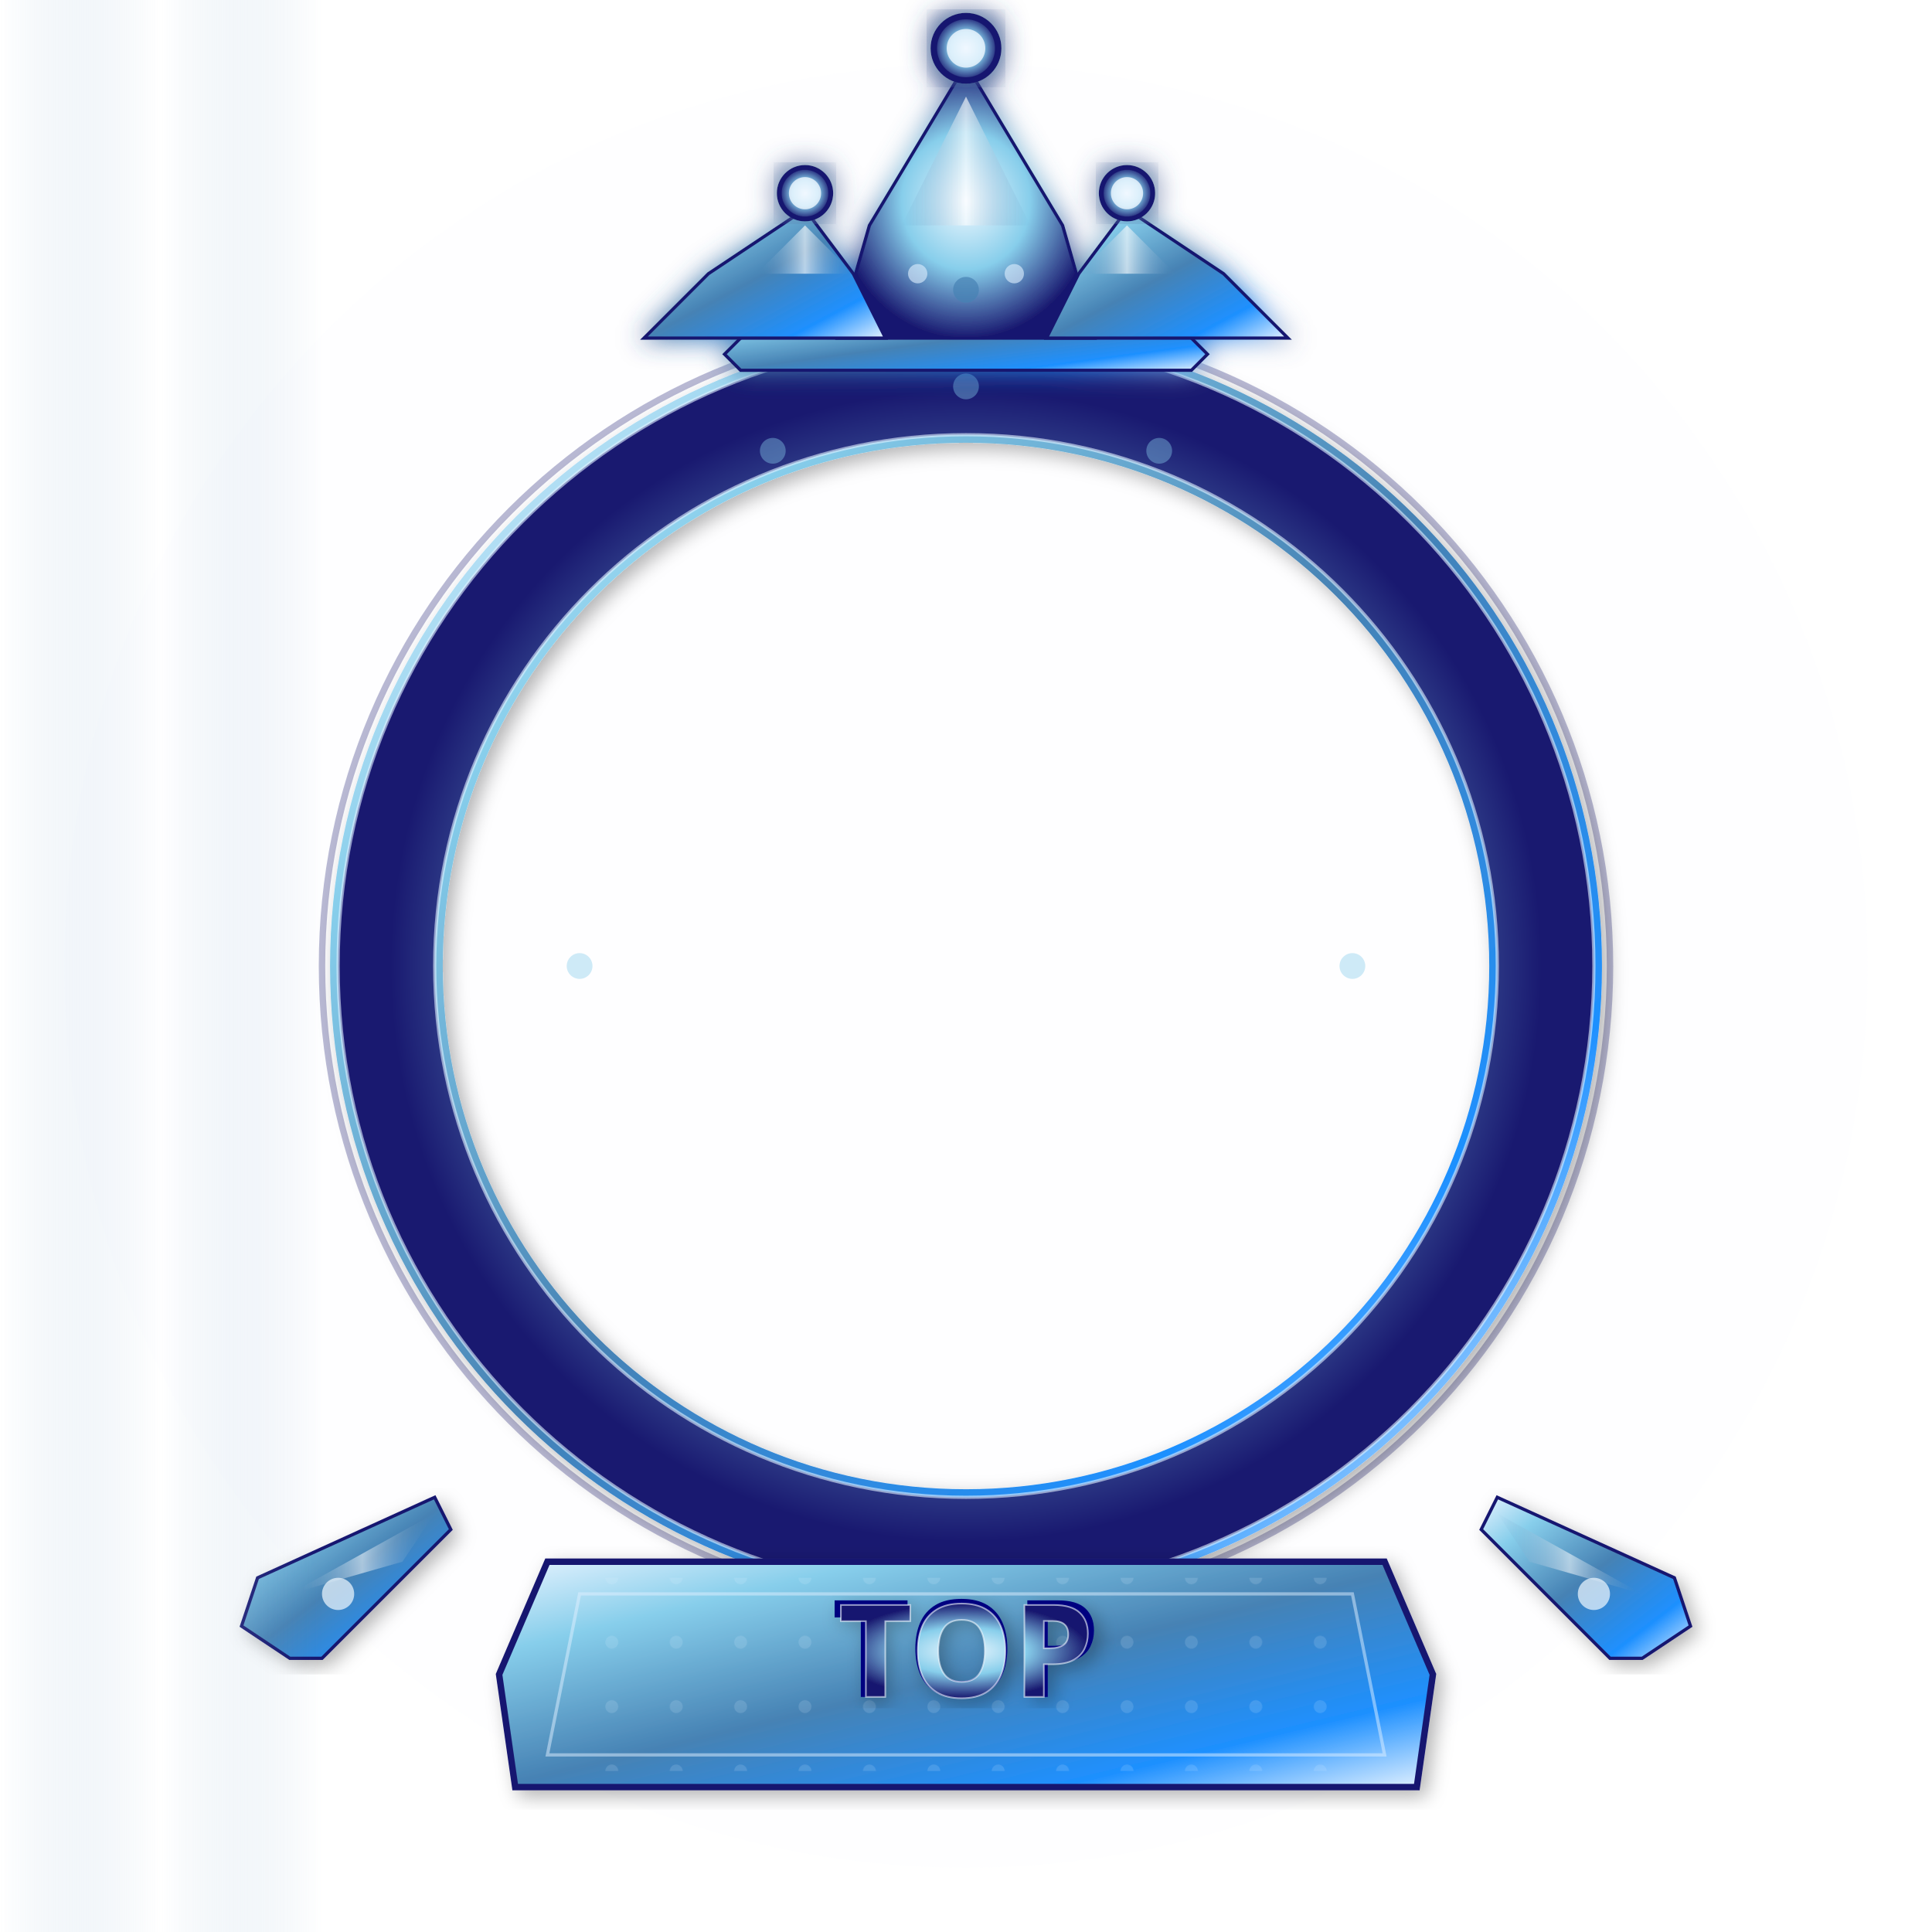
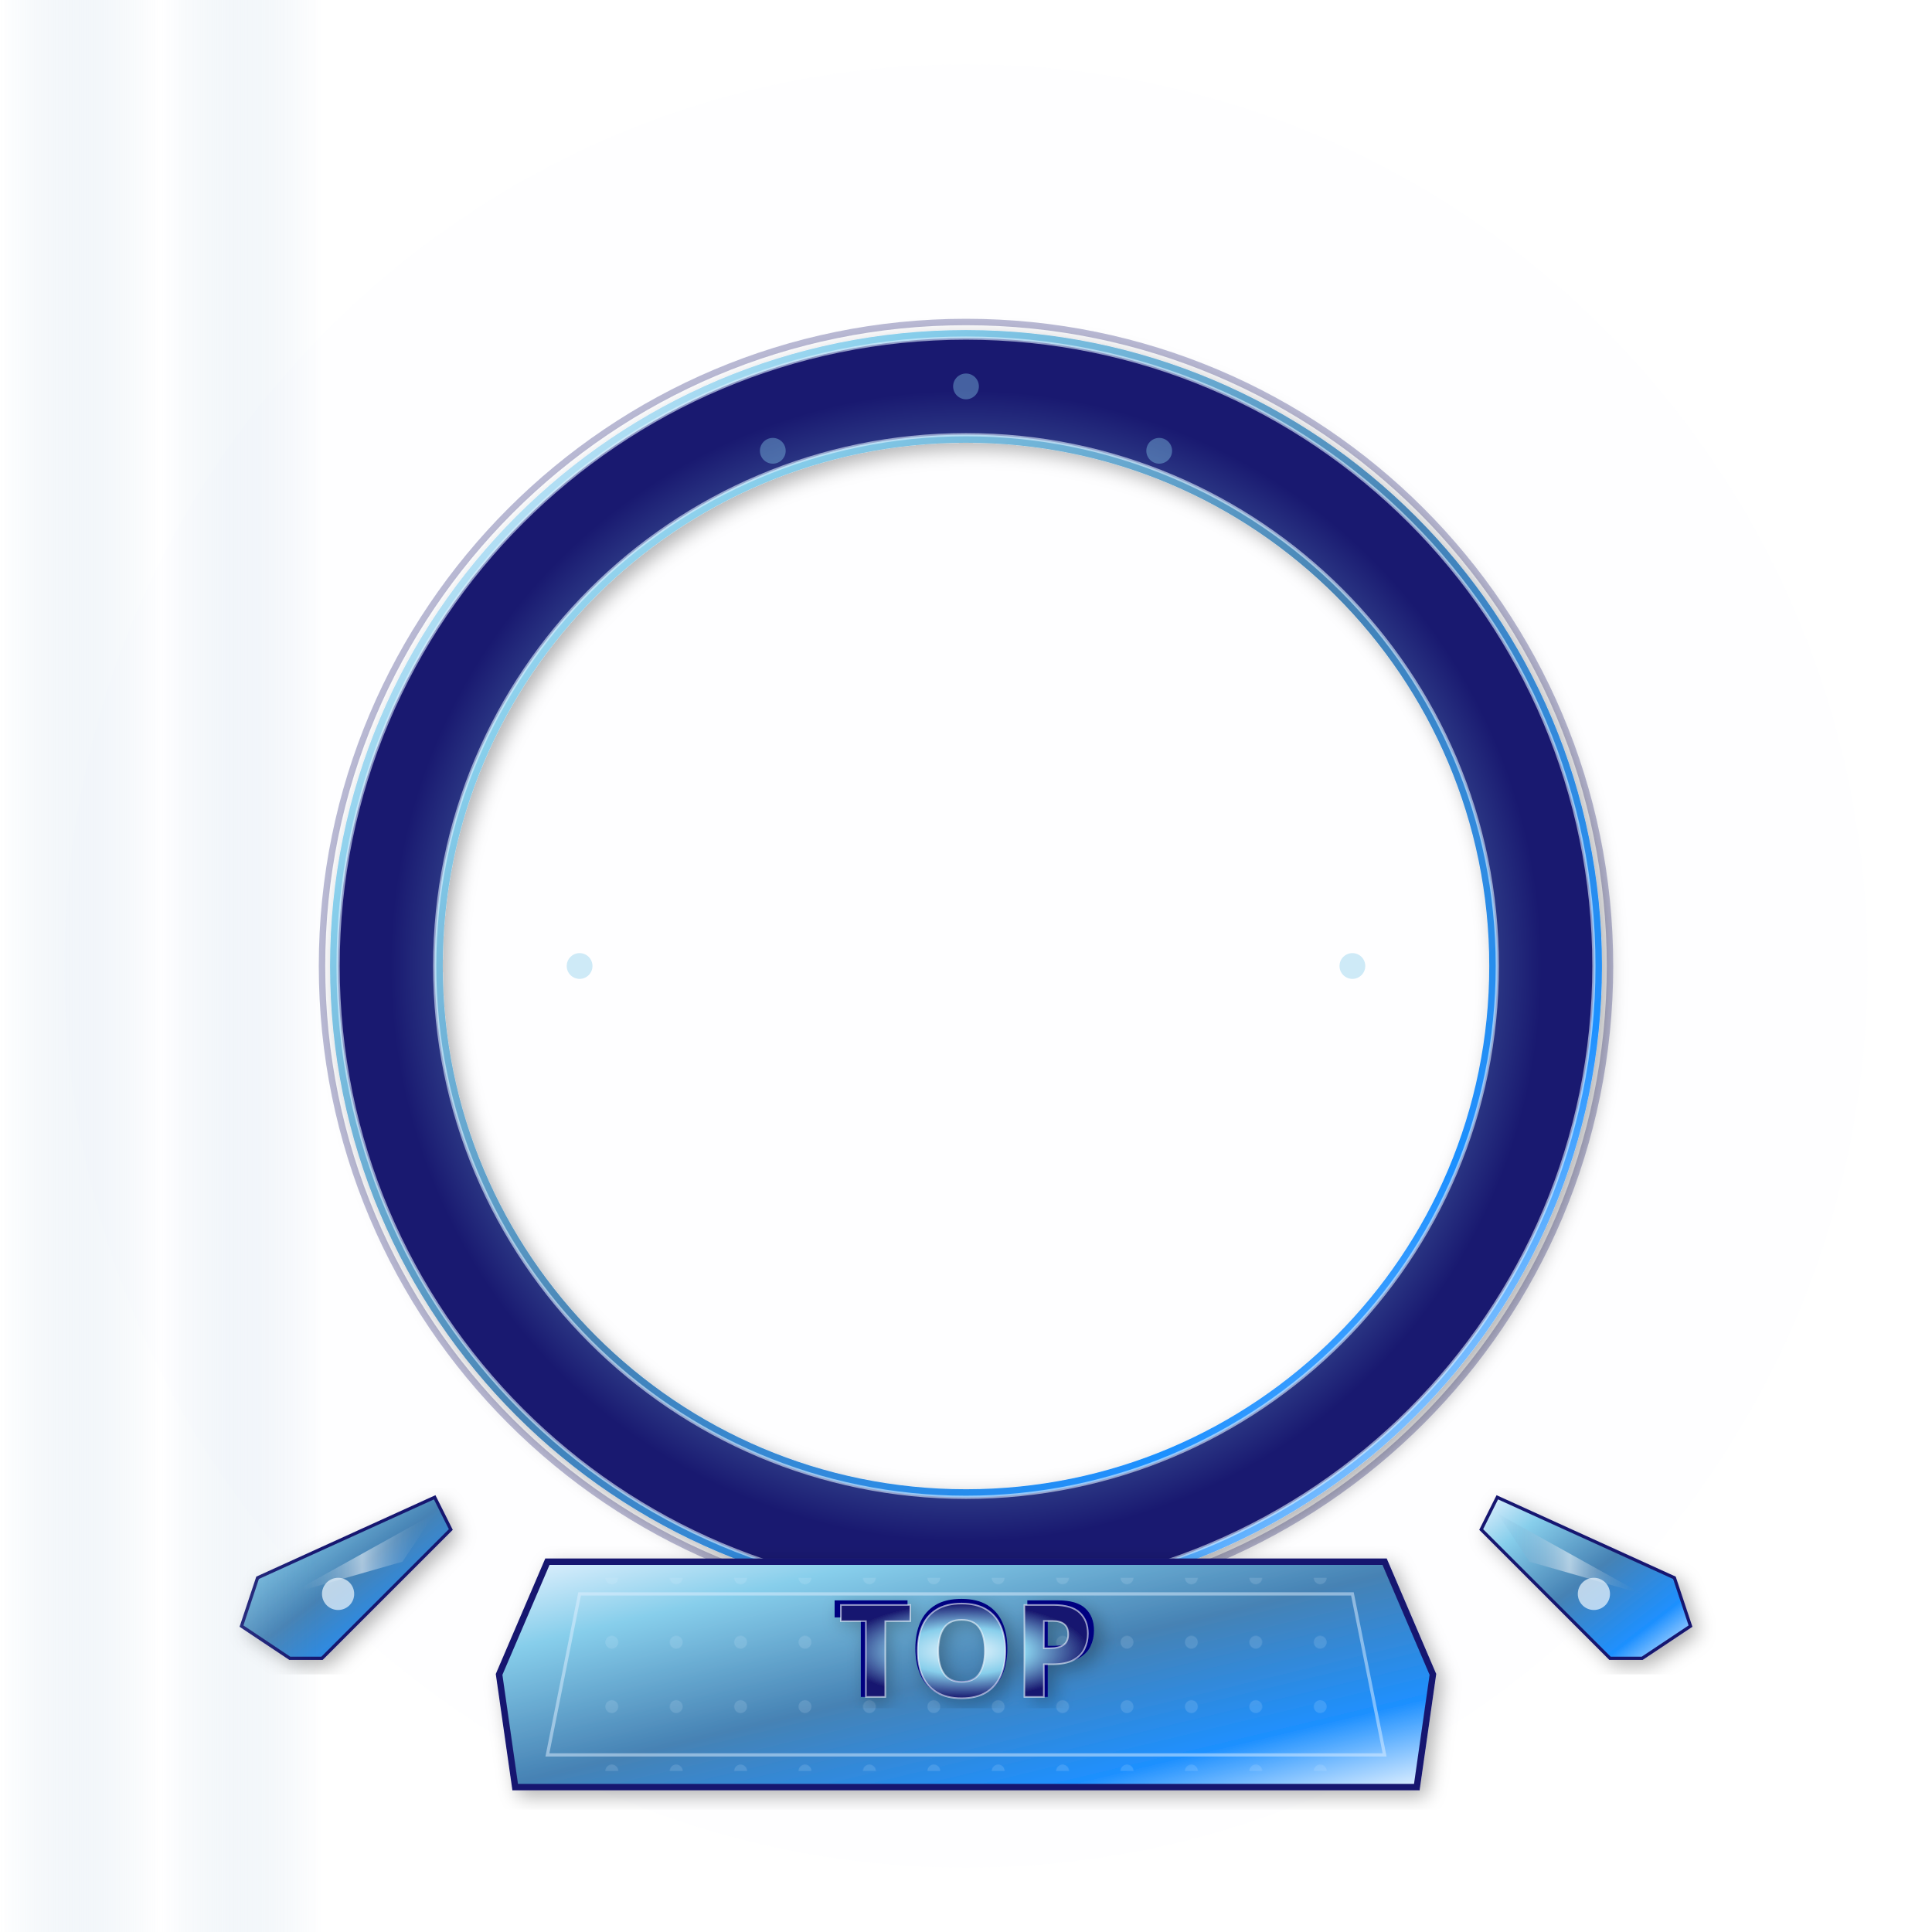
<svg xmlns="http://www.w3.org/2000/svg" width="600" height="600" viewBox="0 0 600 600">
  <defs>
    <linearGradient id="blueGradient1" x1="0" y1="0" x2="1" y2="1">
      <stop offset="0%" stop-color="#e6f3ff" />
      <stop offset="20%" stop-color="#87ceeb" />
      <stop offset="50%" stop-color="#4682b4" />
      <stop offset="80%" stop-color="#1e90ff" />
      <stop offset="100%" stop-color="#e6f3ff" />
    </linearGradient>
    <radialGradient id="blueRadial" cx="50%" cy="50%" r="50%">
      <stop offset="0%" stop-color="#f0f8ff" />
      <stop offset="50%" stop-color="#87ceeb" />
      <stop offset="100%" stop-color="#191970" />
    </radialGradient>
    <linearGradient id="blueShine" x1="0" y1="0" x2="1" y2="0">
      <stop offset="0%" stop-color="#4682b4" stop-opacity="0" />
      <stop offset="50%" stop-color="#ffffff" stop-opacity="0.9" />
      <stop offset="100%" stop-color="#4682b4" stop-opacity="0" />
    </linearGradient>
    <filter id="glow">
      <feGaussianBlur stdDeviation="4" result="coloredBlur" />
      <feMerge>
        <feMergeNode in="coloredBlur" />
        <feMergeNode in="SourceGraphic" />
      </feMerge>
    </filter>
    <filter id="shadow">
      <feDropShadow dx="2" dy="2" stdDeviation="3" flood-opacity="0.3" />
    </filter>
    <pattern id="ornament" x="0" y="0" width="20" height="20" patternUnits="userSpaceOnUse">
      <circle cx="10" cy="10" r="2" fill="#e0f0ff" opacity="0.5" />
    </pattern>
  </defs>
  <circle cx="300" cy="300" r="280" fill="#f0f8ff" opacity="0.1" />
  <circle cx="300" cy="300" r="200" fill="none" stroke="#191970" stroke-width="2" opacity="0.3" />
  <circle cx="300" cy="300" r="180" fill="none" stroke="url(#blueGradient1)" stroke-width="35" filter="url(#shadow)" />
  <circle cx="300" cy="300" r="180" fill="none" stroke="url(#blueRadial)" stroke-width="30" />
  <circle cx="300" cy="300" r="195" fill="none" stroke="#e0f0ff" stroke-width="1" opacity="0.6" />
  <circle cx="300" cy="300" r="165" fill="none" stroke="#e0f0ff" stroke-width="1" opacity="0.6" />
  <g opacity="0.4">
    <circle cx="300" cy="120" r="4" fill="#87ceeb" />
    <circle cx="240" cy="140" r="4" fill="#87ceeb" />
    <circle cx="360" cy="140" r="4" fill="#87ceeb" />
    <circle cx="180" cy="300" r="4" fill="#87ceeb" />
    <circle cx="420" cy="300" r="4" fill="#87ceeb" />
  </g>
-   <g filter="url(#glow)">
-     <path d="M240,95 L360,95 L375,110 L370,115 L230,115 L225,110 Z" fill="url(#blueGradient1)" stroke="#191970" stroke-width="1" />
-     <rect x="240" y="100" width="120" height="5" fill="url(#ornament)" />
-     <path d="M300,20 L270,70 L260,105 L340,105 L330,70 Z" fill="url(#blueRadial)" stroke="#191970" stroke-width="1" />
-     <path d="M300,30 L280,70 L320,70 Z" fill="url(#blueShine)" opacity="0.7" />
-     <path d="M250,65 L220,85 L200,105 L275,105 L265,85 Z" fill="url(#blueGradient1)" stroke="#191970" stroke-width="1" />
-     <path d="M250,70 L235,85 L265,85 Z" fill="url(#blueShine)" opacity="0.7" />
-     <path d="M350,65 L380,85 L400,105 L325,105 L335,85 Z" fill="url(#blueGradient1)" stroke="#191970" stroke-width="1" />
-     <path d="M350,70 L365,85 L335,85 Z" fill="url(#blueShine)" opacity="0.7" />
-     <circle cx="300" cy="15" r="10" fill="url(#blueRadial)" stroke="#191970" stroke-width="2" filter="url(#glow)" />
-     <circle cx="300" cy="15" r="6" fill="#f0f8ff" opacity="0.8" />
-     <circle cx="250" cy="60" r="8" fill="url(#blueRadial)" stroke="#191970" stroke-width="1.5" filter="url(#glow)" />
-     <circle cx="250" cy="60" r="5" fill="#f0f8ff" opacity="0.8" />
-     <circle cx="350" cy="60" r="8" fill="url(#blueRadial)" stroke="#191970" stroke-width="1.5" filter="url(#glow)" />
-     <circle cx="350" cy="60" r="5" fill="#f0f8ff" opacity="0.8" />
-     <circle cx="285" cy="85" r="3" fill="#e0f0ff" opacity="0.6" />
-     <circle cx="315" cy="85" r="3" fill="#e0f0ff" opacity="0.6" />
-     <circle cx="300" cy="90" r="4" fill="#4682b4" opacity="0.7" />
-   </g>
  <g filter="url(#shadow)">
    <path d="M135,465 L80,490 L75,505 L90,515 L100,515 L110,505 L140,475 Z" fill="url(#blueGradient1)" stroke="#191970" stroke-width="1" />
    <path d="M135,470 L90,495 L125,485 Z" fill="url(#blueShine)" opacity="0.6" />
    <circle cx="105" cy="495" r="5" fill="#f0f8ff" opacity="0.7" />
    <path d="M465,465 L520,490 L525,505 L510,515 L500,515 L490,505 L460,475 Z" fill="url(#blueGradient1)" stroke="#191970" stroke-width="1" />
    <path d="M465,470 L510,495 L475,485 Z" fill="url(#blueShine)" opacity="0.6" />
    <circle cx="495" cy="495" r="5" fill="#f0f8ff" opacity="0.7" />
  </g>
  <g filter="url(#shadow)">
    <path d="M170,485 L430,485 L445,520 L440,555 L160,555 L155,520 Z" fill="url(#blueGradient1)" stroke="#191970" stroke-width="2" />
    <rect x="175" y="490" width="250" height="60" fill="url(#ornament)" opacity="0.3" />
    <path d="M180,495 L420,495 L430,545 L170,545 Z" fill="none" stroke="#e0f0ff" stroke-width="1" opacity="0.5" />
    <text x="300" y="527" text-anchor="middle" fill="#000080" font-size="42" font-family="Arial Black" font-weight="bold" filter="url(#shadow)">TOP</text>
    <text x="300" y="527" text-anchor="middle" fill="url(#blueRadial)" font-size="40" font-family="Arial Black" font-weight="bold">TOP</text>
    <text x="300" y="527" text-anchor="middle" fill="none" stroke="#f0f8ff" stroke-width="0.5" font-size="40" font-family="Arial Black" font-weight="bold" opacity="0.6">TOP</text>
  </g>
  <rect x="0" y="0" width="100" height="600" fill="url(#blueShine)" opacity="0.3">
    <animateTransform attributeName="transform" type="translate" from="-100 0" to="700 0" dur="3s" repeatCount="indefinite" />
  </rect>
</svg>
